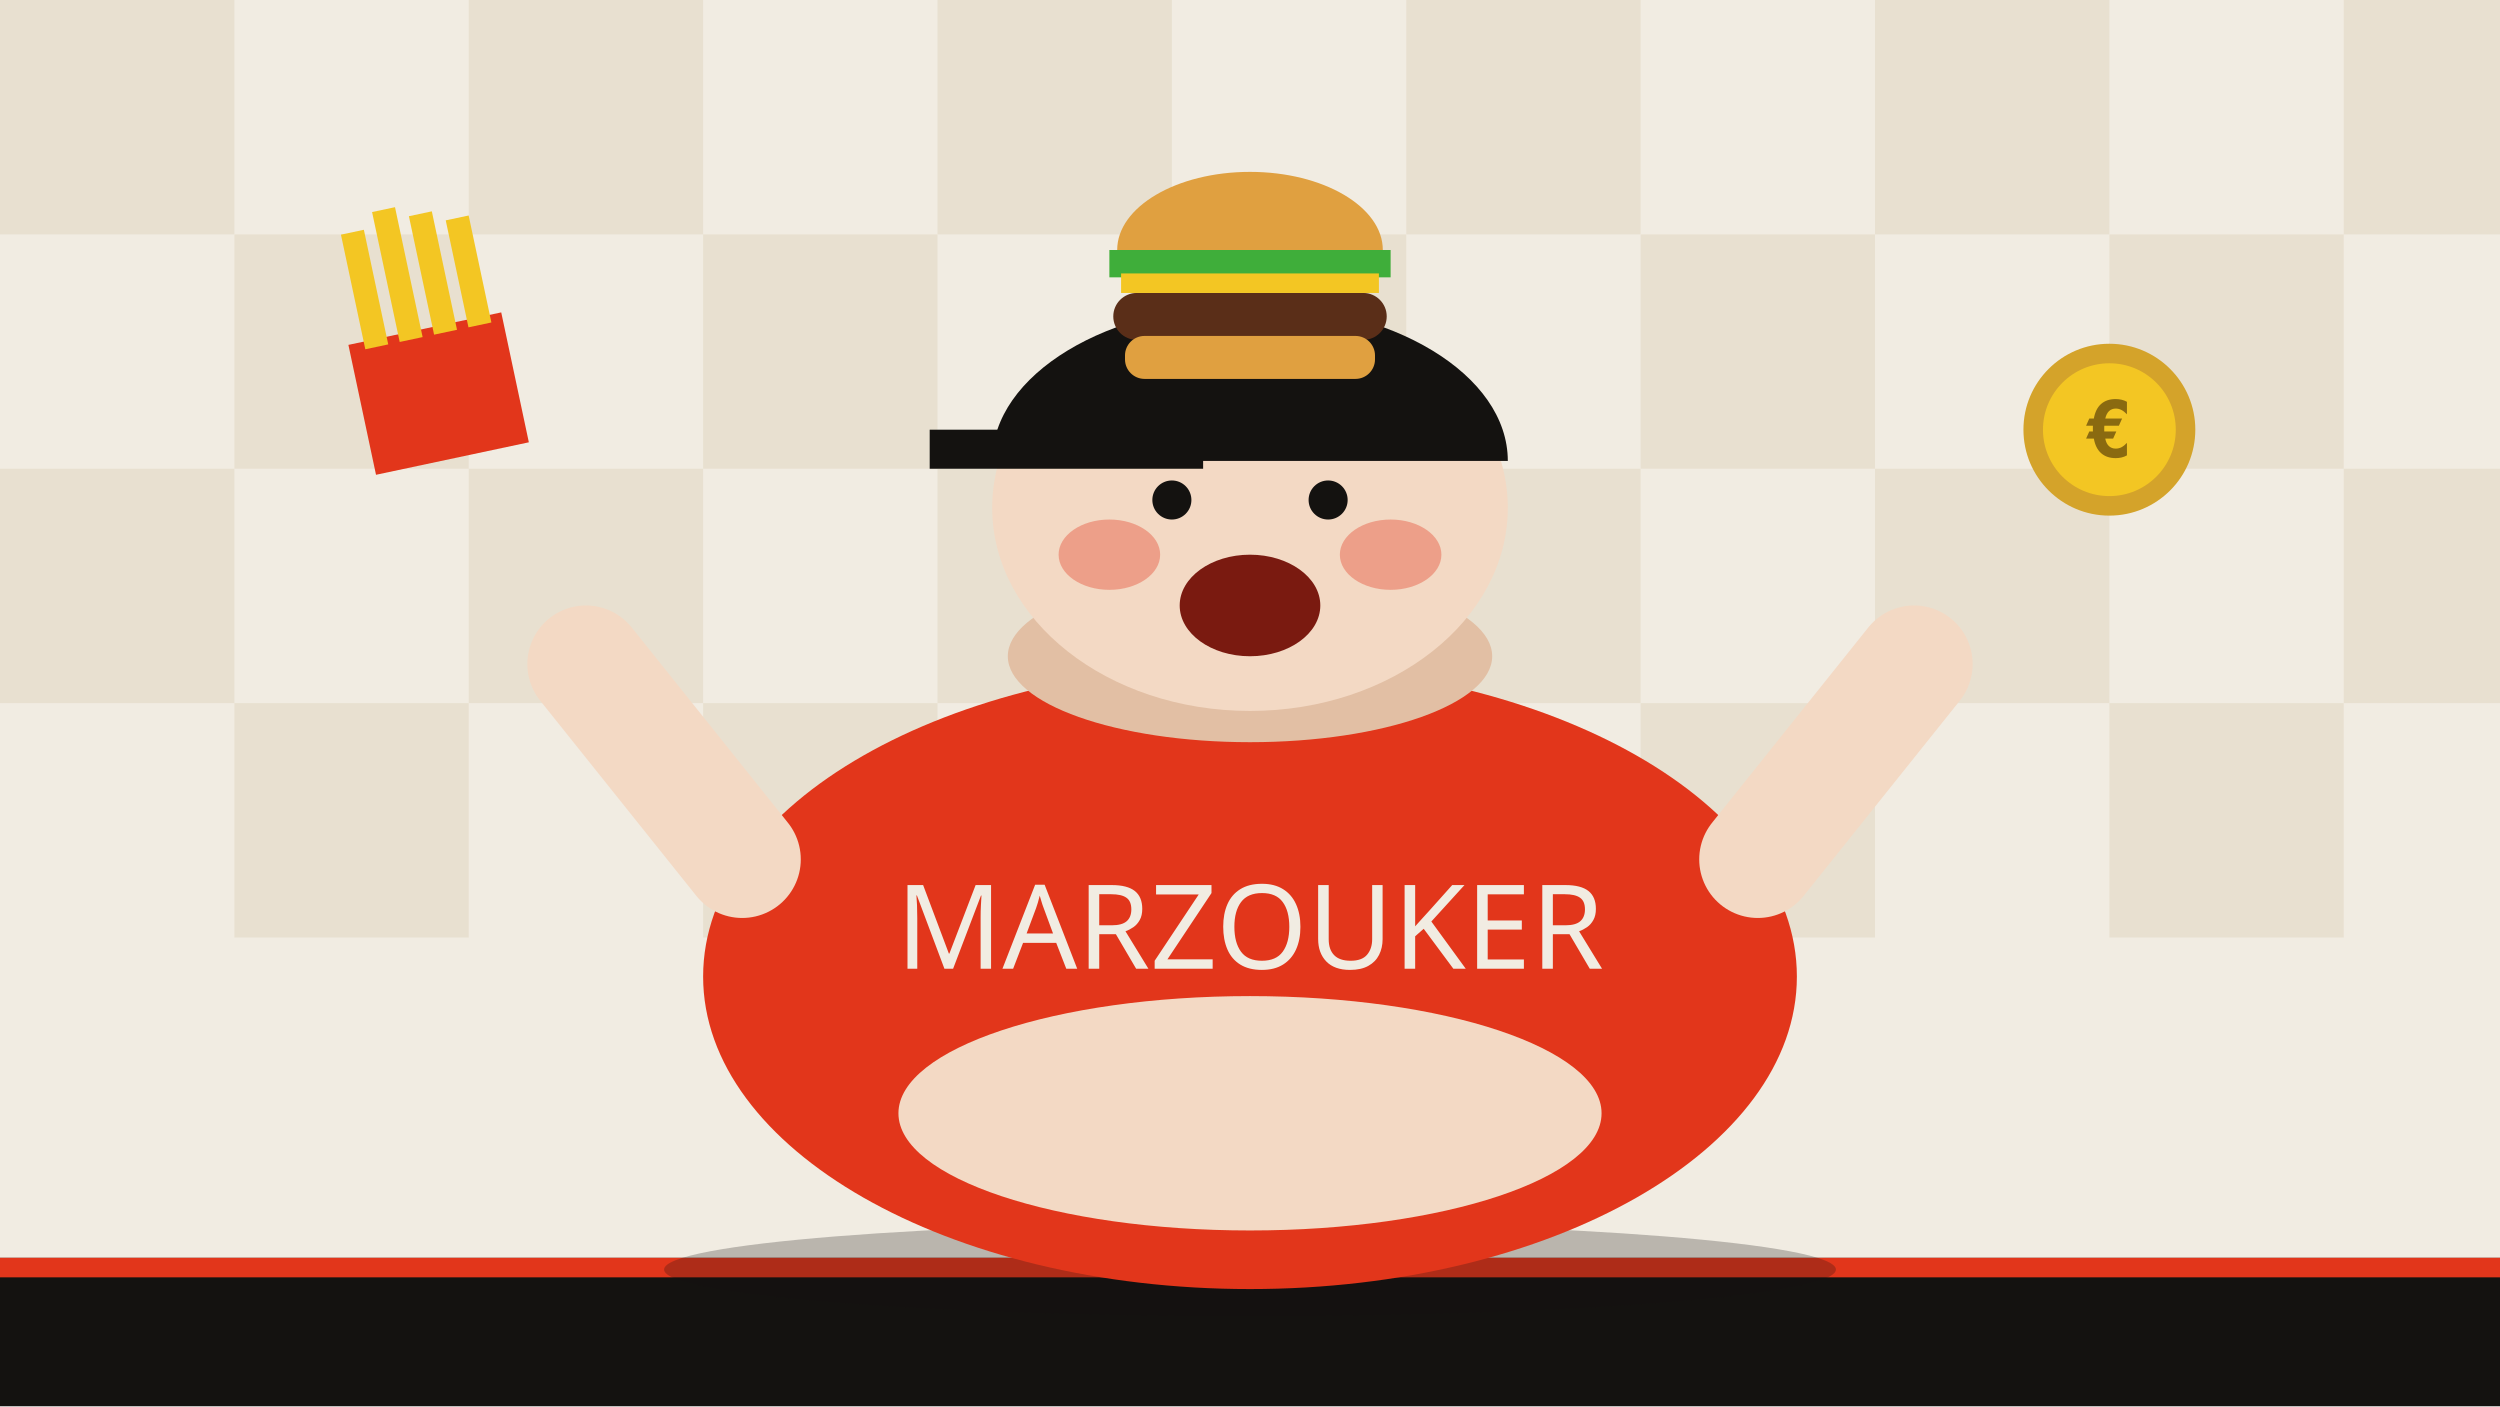
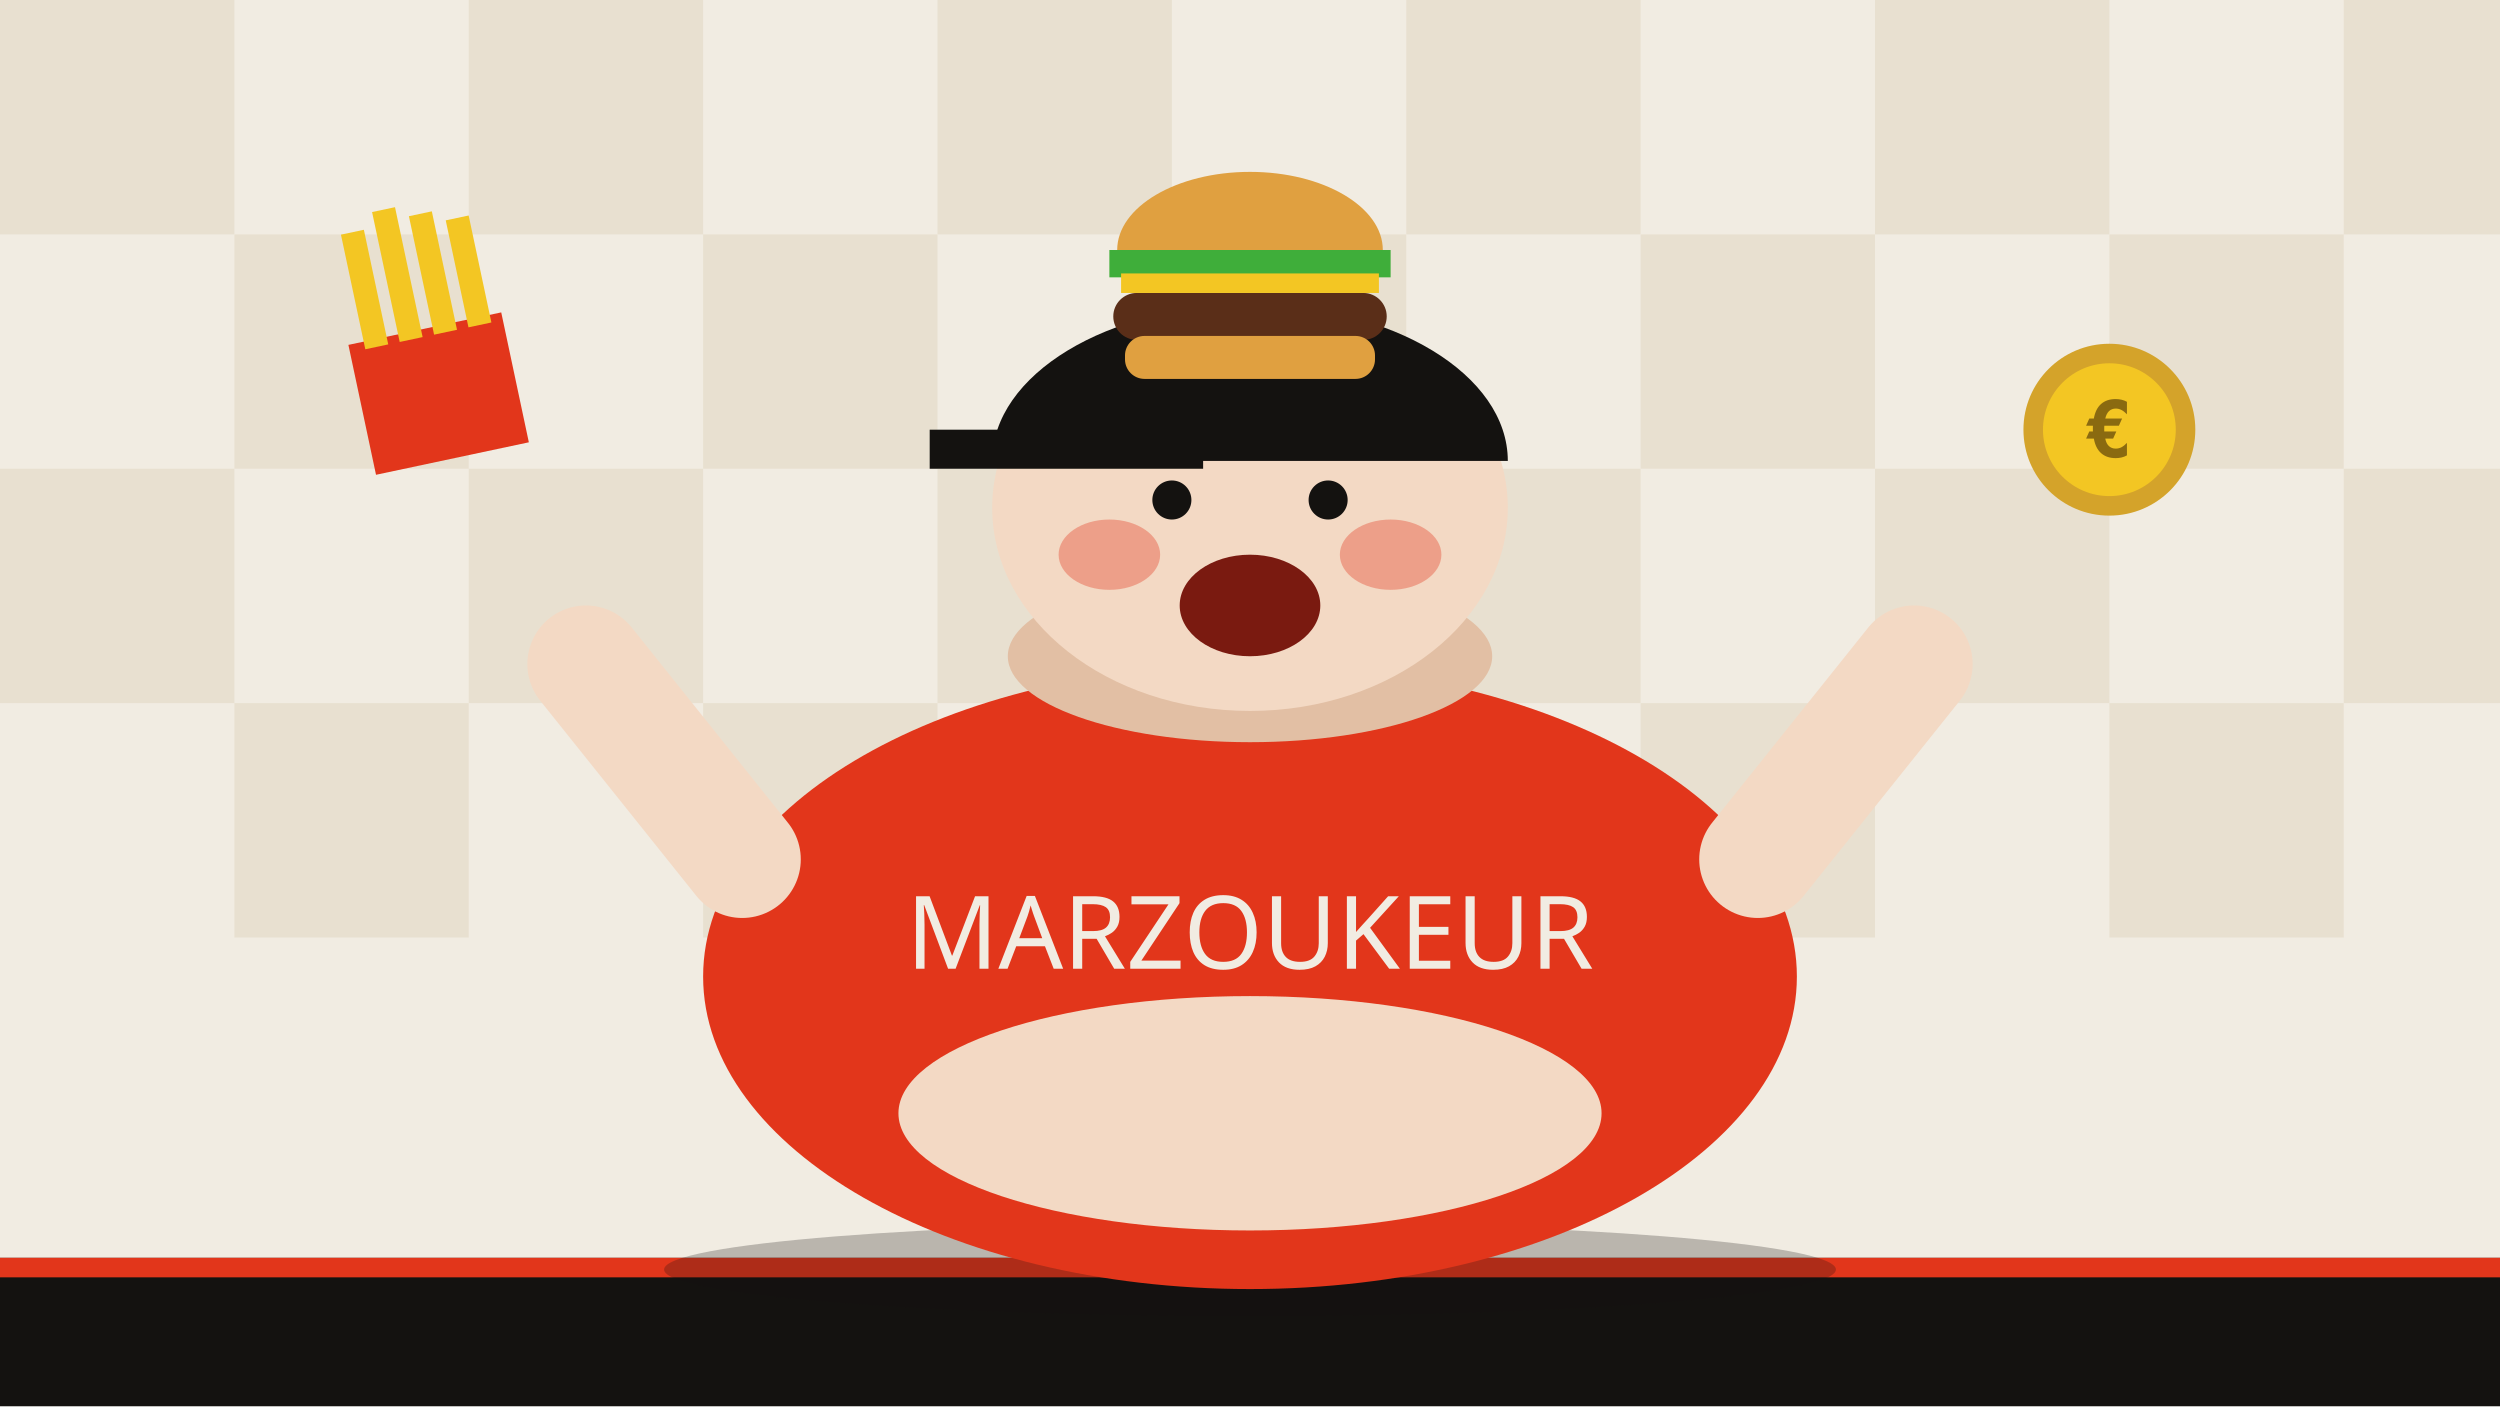
<svg xmlns="http://www.w3.org/2000/svg" viewBox="0 0 640 360" width="640" height="360">
  <rect width="640" height="360" fill="#f1ece2" />
  <g fill="#e8e0d0">
    <rect x="0" y="0" width="60" height="60" />
    <rect x="120" y="0" width="60" height="60" />
    <rect x="240" y="0" width="60" height="60" />
    <rect x="360" y="0" width="60" height="60" />
    <rect x="480" y="0" width="60" height="60" />
    <rect x="600" y="0" width="60" height="60" />
    <rect x="60" y="60" width="60" height="60" />
    <rect x="180" y="60" width="60" height="60" />
    <rect x="300" y="60" width="60" height="60" />
    <rect x="420" y="60" width="60" height="60" />
    <rect x="540" y="60" width="60" height="60" />
    <rect x="0" y="120" width="60" height="60" />
    <rect x="120" y="120" width="60" height="60" />
    <rect x="240" y="120" width="60" height="60" />
    <rect x="360" y="120" width="60" height="60" />
    <rect x="480" y="120" width="60" height="60" />
    <rect x="600" y="120" width="60" height="60" />
    <rect x="60" y="180" width="60" height="60" />
    <rect x="180" y="180" width="60" height="60" />
    <rect x="300" y="180" width="60" height="60" />
    <rect x="420" y="180" width="60" height="60" />
    <rect x="540" y="180" width="60" height="60" />
  </g>
  <rect y="322" width="640" height="38" fill="#141210" />
  <rect y="322" width="640" height="5" fill="#e2361b" />
  <ellipse cx="320" cy="325" rx="150" ry="12" fill="rgba(20,18,16,.25)" />
  <ellipse cx="320" cy="250" rx="140" ry="80" fill="#e2361b" />
  <ellipse cx="320" cy="285" rx="90" ry="30" fill="#f3d9c4" />
-   <text x="320" y="248" font-family="Anton, Impact, sans-serif" font-size="30" fill="#f1ece2" text-anchor="middle">MARZOUKER</text>
+   <text x="320" y="248" font-family="Anton, Impact, sans-serif" font-size="26" fill="#f1ece2" text-anchor="middle">MARZOUKEUR</text>
  <path d="M190 220 L150 170" stroke="#f3d9c4" stroke-width="30" stroke-linecap="round" />
  <path d="M450 220 L490 170" stroke="#f3d9c4" stroke-width="30" stroke-linecap="round" />
  <ellipse cx="320" cy="168" rx="62" ry="22" fill="#e2bfa4" />
  <ellipse cx="320" cy="130" rx="66" ry="52" fill="#f3d9c4" />
  <path d="M254 118 A66 40 0 0 1 386 118 Z" fill="#141210" />
  <rect x="238" y="110" width="70" height="10" fill="#141210" />
  <ellipse cx="284" cy="142" rx="13" ry="9" fill="rgba(226,54,27,.35)" />
  <ellipse cx="356" cy="142" rx="13" ry="9" fill="rgba(226,54,27,.35)" />
  <circle cx="300" cy="128" r="5" fill="#141210" />
  <circle cx="340" cy="128" r="5" fill="#141210" />
  <ellipse cx="320" cy="155" rx="18" ry="13" fill="#7a1a10" />
  <g transform="translate(320 70)">
    <path d="M-34 -6 A34 20 0 0 1 34 -6 Z" fill="#e0a040" />
    <rect x="-36" y="-6" width="72" height="7" fill="#3fae3a" />
    <rect x="-33" y="0" width="66" height="5" fill="#f3c623" />
    <rect x="-35" y="5" width="70" height="12" rx="6" fill="#5a2e18" />
    <rect x="-32" y="16" width="64" height="11" rx="5" fill="#e0a040" />
  </g>
  <g transform="translate(110 90) rotate(-12)">
    <rect x="-20" y="-6" width="40" height="34" fill="#e2361b" />
    <g fill="#f3c623">
      <rect x="-16" y="-34" width="6" height="30" />
      <rect x="-7" y="-38" width="6" height="34" />
      <rect x="2" y="-35" width="6" height="31" />
      <rect x="11" y="-32" width="6" height="28" />
    </g>
  </g>
  <g transform="translate(540 110)">
    <circle r="22" fill="#d4a32a" />
    <circle r="17" fill="#f3c623" />
    <text y="7" font-family="monospace" font-weight="800" font-size="20" fill="#8a6a10" text-anchor="middle">€</text>
  </g>
</svg>
